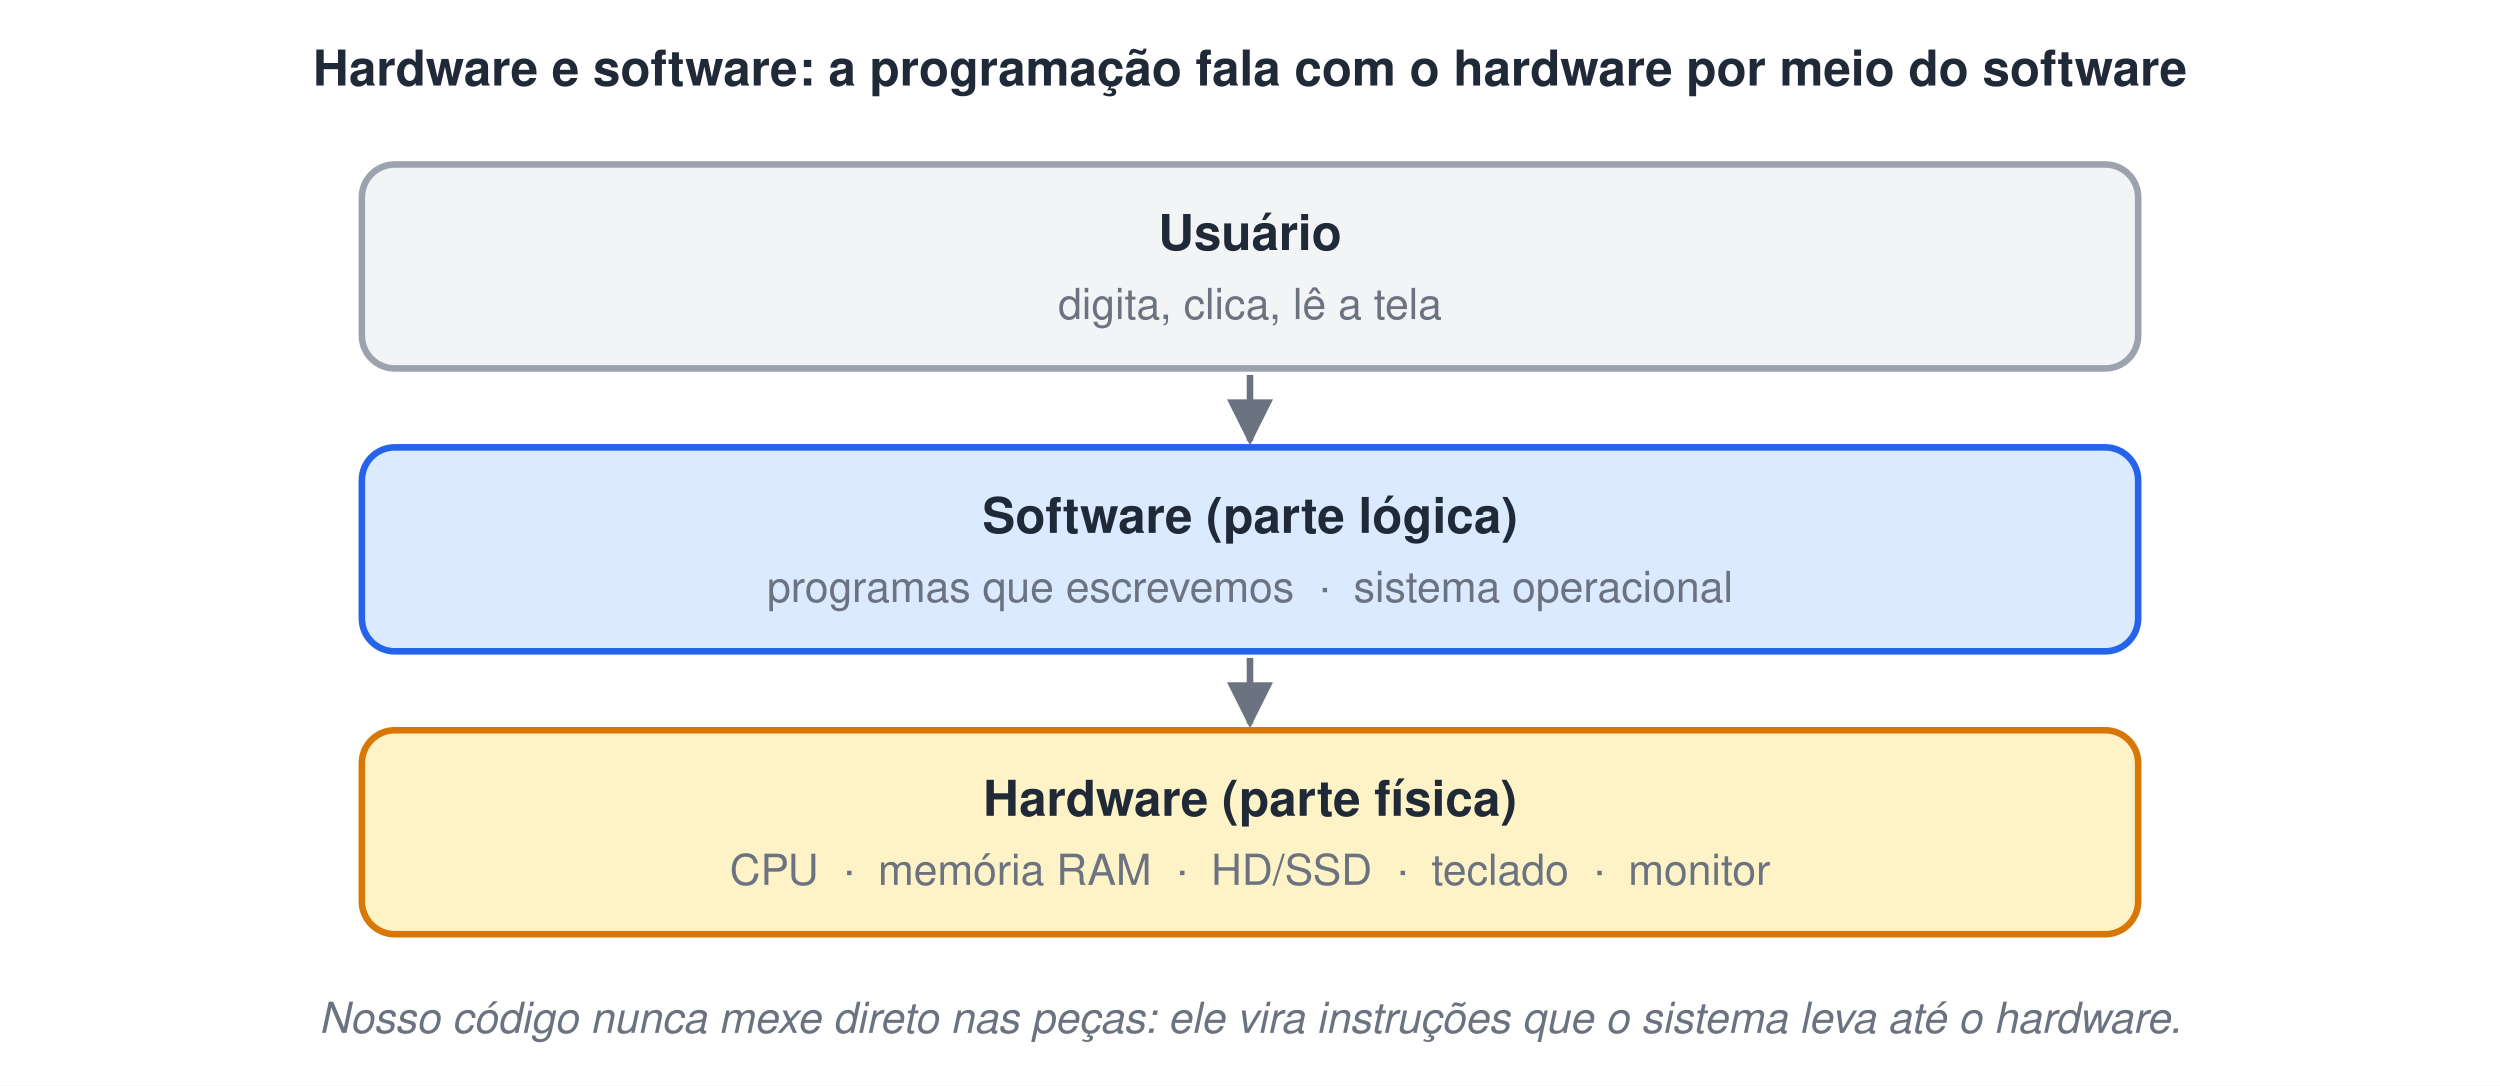
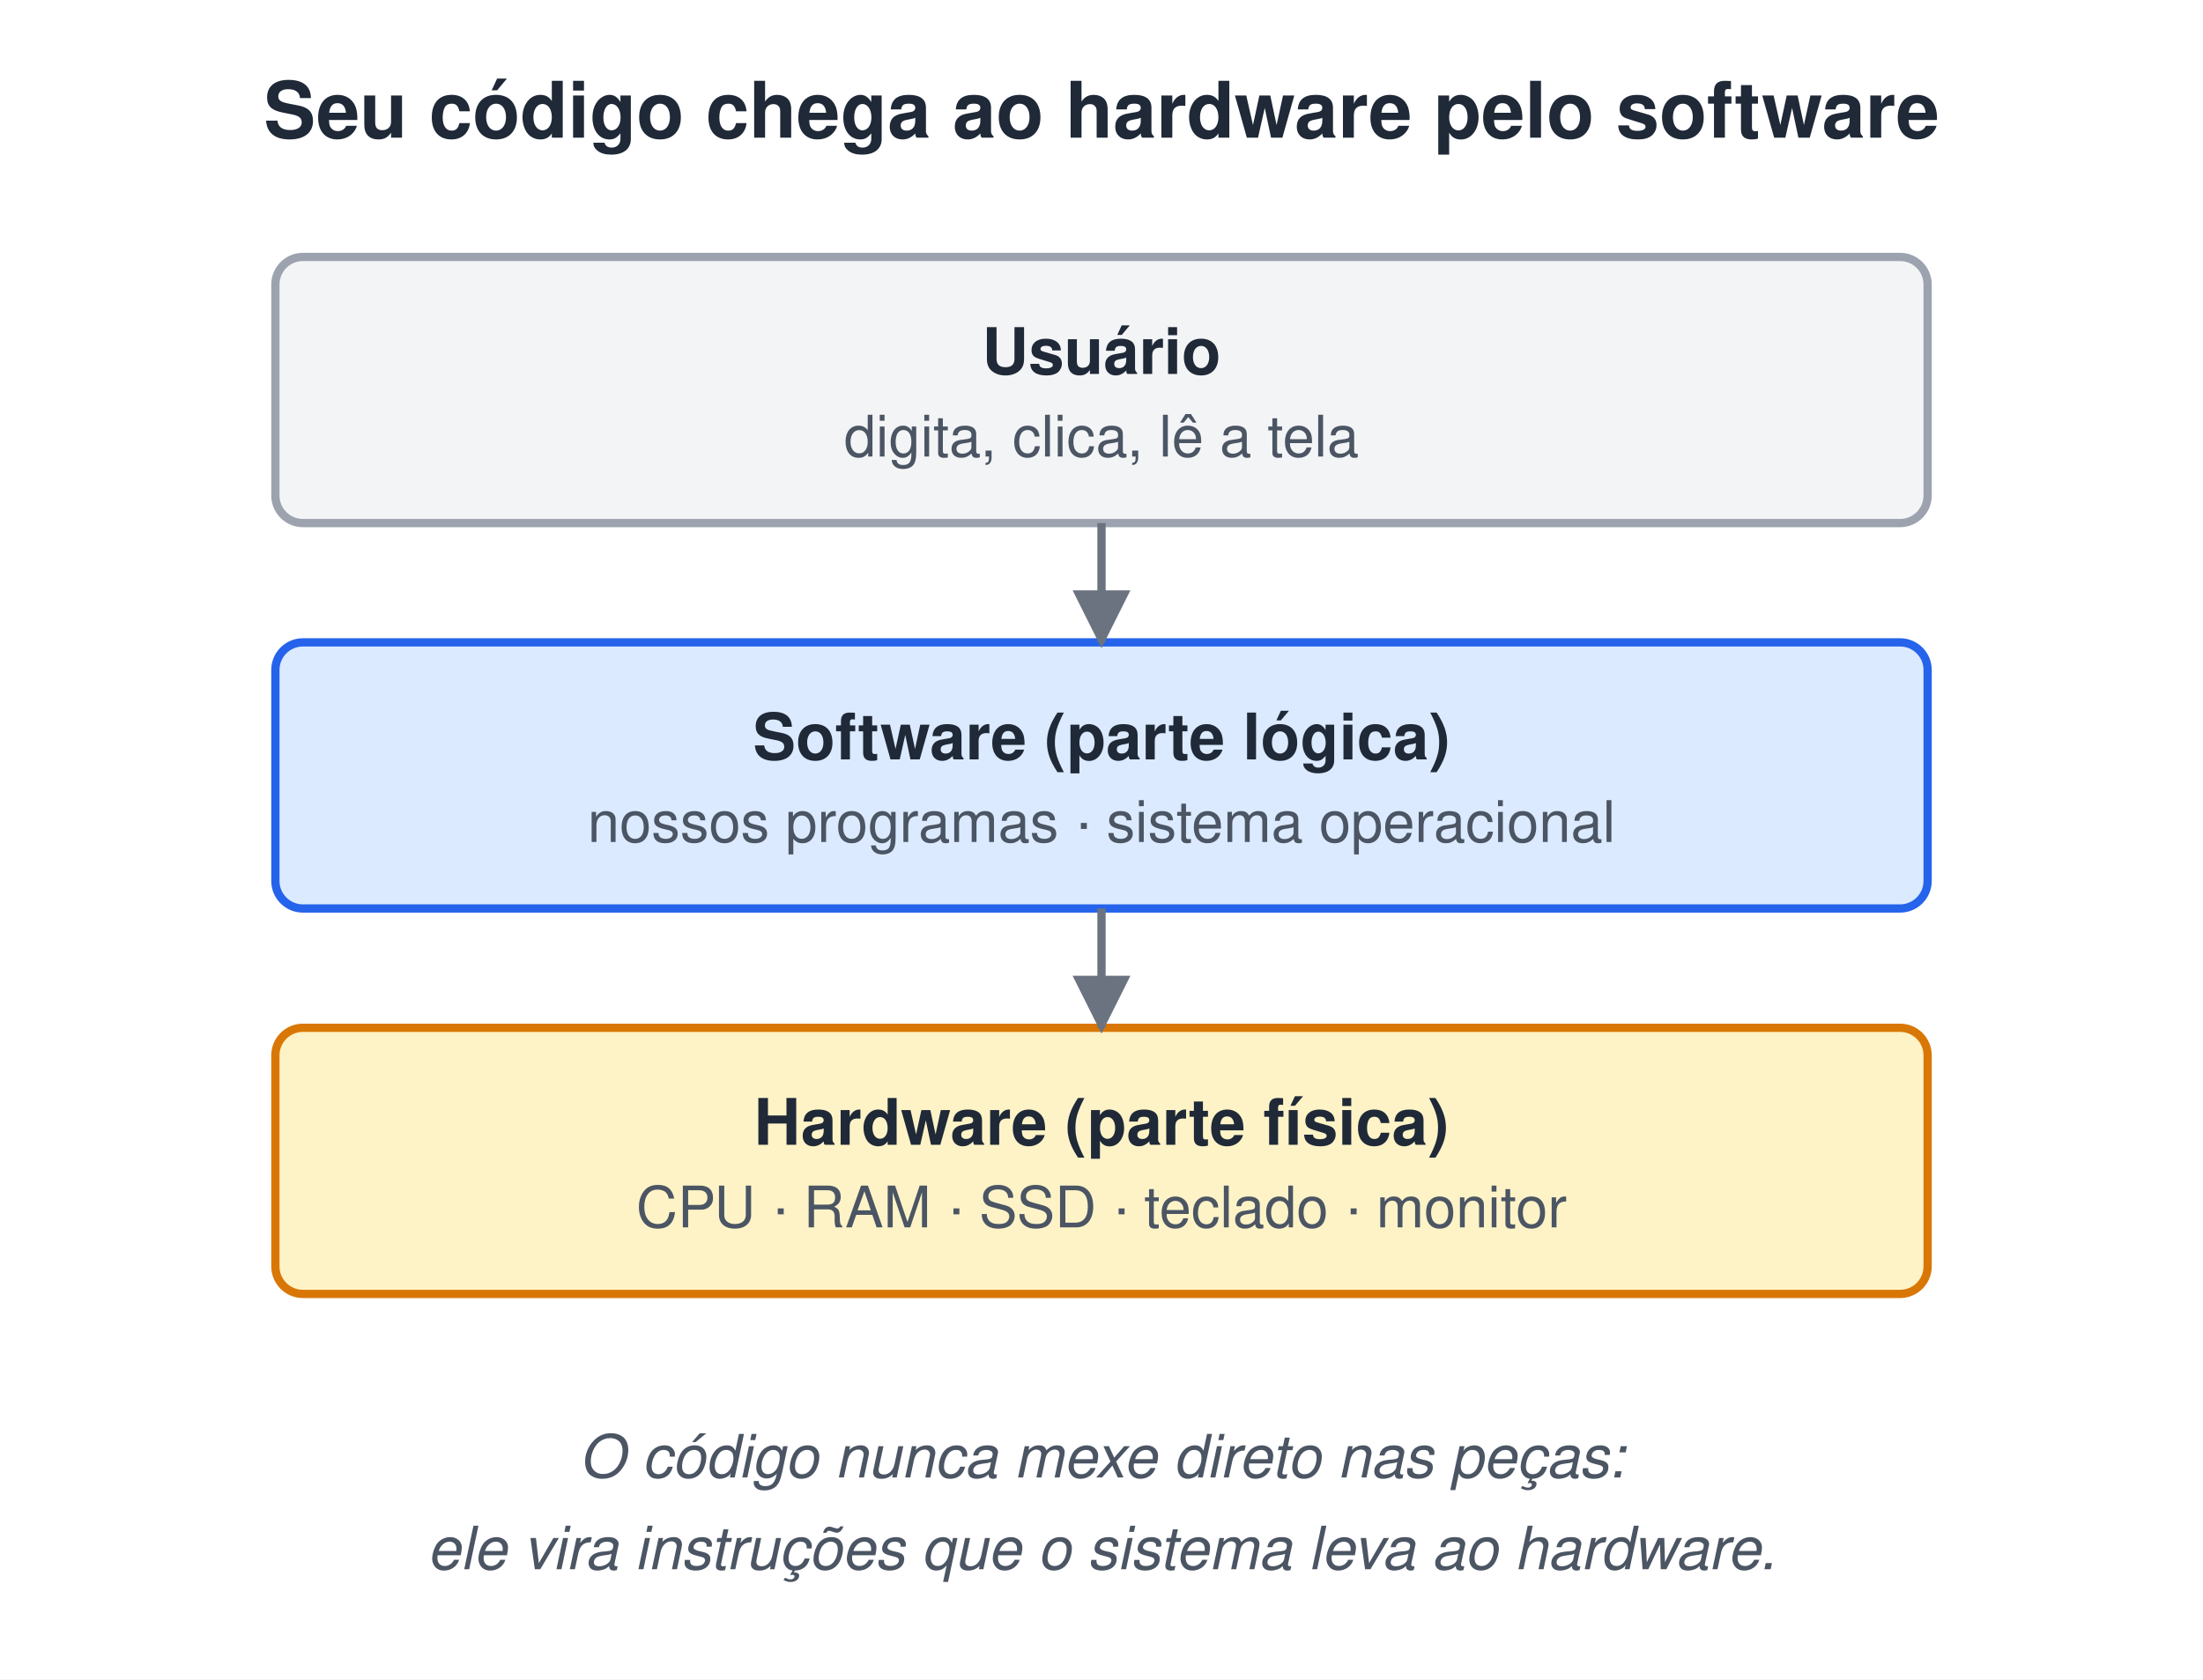
- <svg xmlns="http://www.w3.org/2000/svg" width="760" height="330" viewBox="0 0 760 330">
-   <style>text{font-family:Helvetica, Arial, 'DejaVu Sans', sans-serif}.m{font-family:Menlo, Consolas, 'DejaVu Sans Mono', monospace}</style>
+ <svg xmlns="http://www.w3.org/2000/svg" width="480" height="366" viewBox="0 0 480 366">
+   <style>text{white-space:pre;font-family:Helvetica,Arial,sans-serif;font-size:14px;fill:#1F2937}.t{font-size:17px;font-weight:bold}.b{font-weight:bold}.m{font-family:Menlo,Consolas,monospace;font-size:13px}.s{font-size:12.5px;fill:#4B5563}.n{font-size:13px;font-style:italic;fill:#4B5563}.c{text-anchor:middle}.r{text-anchor:end}.xB{fill:#DBEAFE;stroke:#2563EB}.xG{fill:#DCFCE7;stroke:#16A34A}.xO{fill:#FEF3C7;stroke:#D97706}.xP{fill:#EDE9FE;stroke:#7C3AED}.xR{fill:#FEE2E2;stroke:#DC2626}.xY{fill:#F3F4F6;stroke:#9CA3AF}.xW{fill:#fff;stroke:#9CA3AF}.xT{fill:#CCFBF1;stroke:#0D9488}.xK{fill:#FCE7F3;stroke:#DB2777}rect,ellipse,polygon{stroke-width:1.8}.l{stroke:#6B7280;stroke-width:1.8;fill:none}.d{stroke-dasharray:5 4}</style>
  <defs>
-     <marker id="arg" viewBox="0 0 10 10" refX="9" refY="5" markerWidth="7" markerHeight="7" orient="auto-start-reverse">
-       <path d="M0,0 L10,5 L0,10 z" fill="#6B7280" />
+     <marker id="a" viewBox="0 0 10 10" refX="9" refY="5" markerWidth="7" markerHeight="7" orient="auto-start-reverse">
+       <path d="M0,0L10,5L0,10z" fill="#6B7280" />
    </marker>
  </defs>
-   <rect width="100%" height="100%" fill="#ffffff" />
-   <text x="380" y="26" font-size="15" font-weight="bold" fill="#1F2937" text-anchor="middle">Hardware e software: a programação fala com o hardware por meio do software</text>
-   <rect x="110" y="50" width="540" height="62" rx="10" fill="#F3F4F6" stroke="#9CA3AF" stroke-width="2" />
-   <text x="380" y="76" font-size="15" font-weight="bold" fill="#1F2937" text-anchor="middle">Usuário</text>
-   <text x="380" y="97" font-size="13" fill="#6B7280" text-anchor="middle">digita, clica, lê a tela</text>
-   <line x1="380" y1="114" x2="380" y2="134" stroke="#6B7280" stroke-width="2" marker-end="url(#arg)" />
-   <rect x="110" y="136" width="540" height="62" rx="10" fill="#DBEAFE" stroke="#2563EB" stroke-width="2" />
-   <text x="380" y="162" font-size="15" font-weight="bold" fill="#1F2937" text-anchor="middle">Software (parte lógica)</text>
-   <text x="380" y="183" font-size="13" fill="#6B7280" text-anchor="middle">programas que escrevemos  ·  sistema operacional</text>
-   <line x1="380" y1="200" x2="380" y2="220" stroke="#6B7280" stroke-width="2" marker-end="url(#arg)" />
-   <rect x="110" y="222" width="540" height="62" rx="10" fill="#FEF3C7" stroke="#D97706" stroke-width="2" />
-   <text x="380" y="248" font-size="15" font-weight="bold" fill="#1F2937" text-anchor="middle">Hardware (parte física)</text>
-   <text x="380" y="269" font-size="13" fill="#6B7280" text-anchor="middle">CPU  ·  memória RAM  ·  HD/SSD  ·  teclado  ·  monitor</text>
-   <text x="380" y="314" font-size="13" font-style="italic" fill="#6B7280" text-anchor="middle">Nosso código nunca mexe direto nas peças: ele vira instruções que o sistema leva até o hardware.</text>
+   <rect width="100%" height="100%" fill="#fff" />
+   <text x="240.0" y="30" class="t c">Seu código chega ao hardware pelo software</text>
+   <rect x="60" y="56" width="360" height="58" rx="6" class="xY" />
+   <text x="240.0" y="81.5" class="b c">Usuário</text>
+   <text x="240.0" y="99.5" class="s c">digita, clica, lê a tela</text>
+   <rect x="60" y="140" width="360" height="58" rx="6" class="xB" />
+   <text x="240.0" y="165.5" class="b c">Software (parte lógica)</text>
+   <text x="240.0" y="183.5" class="s c">nossos programas · sistema operacional</text>
+   <path d="M240.0,114 L240.0,140" class="l" marker-end="url(#a)" />
+   <rect x="60" y="224" width="360" height="58" rx="6" class="xO" />
+   <text x="240.0" y="249.5" class="b c">Hardware (parte física)</text>
+   <text x="240.0" y="267.5" class="s c">CPU · RAM · SSD · teclado · monitor</text>
+   <path d="M240.0,198 L240.0,224" class="l" marker-end="url(#a)" />
+   <text x="240.0" y="322" class="n c">O código nunca mexe direto nas peças:</text>
+   <text x="240.0" y="342" class="n c">ele vira instruções que o sistema leva ao hardware.</text>
</svg>
